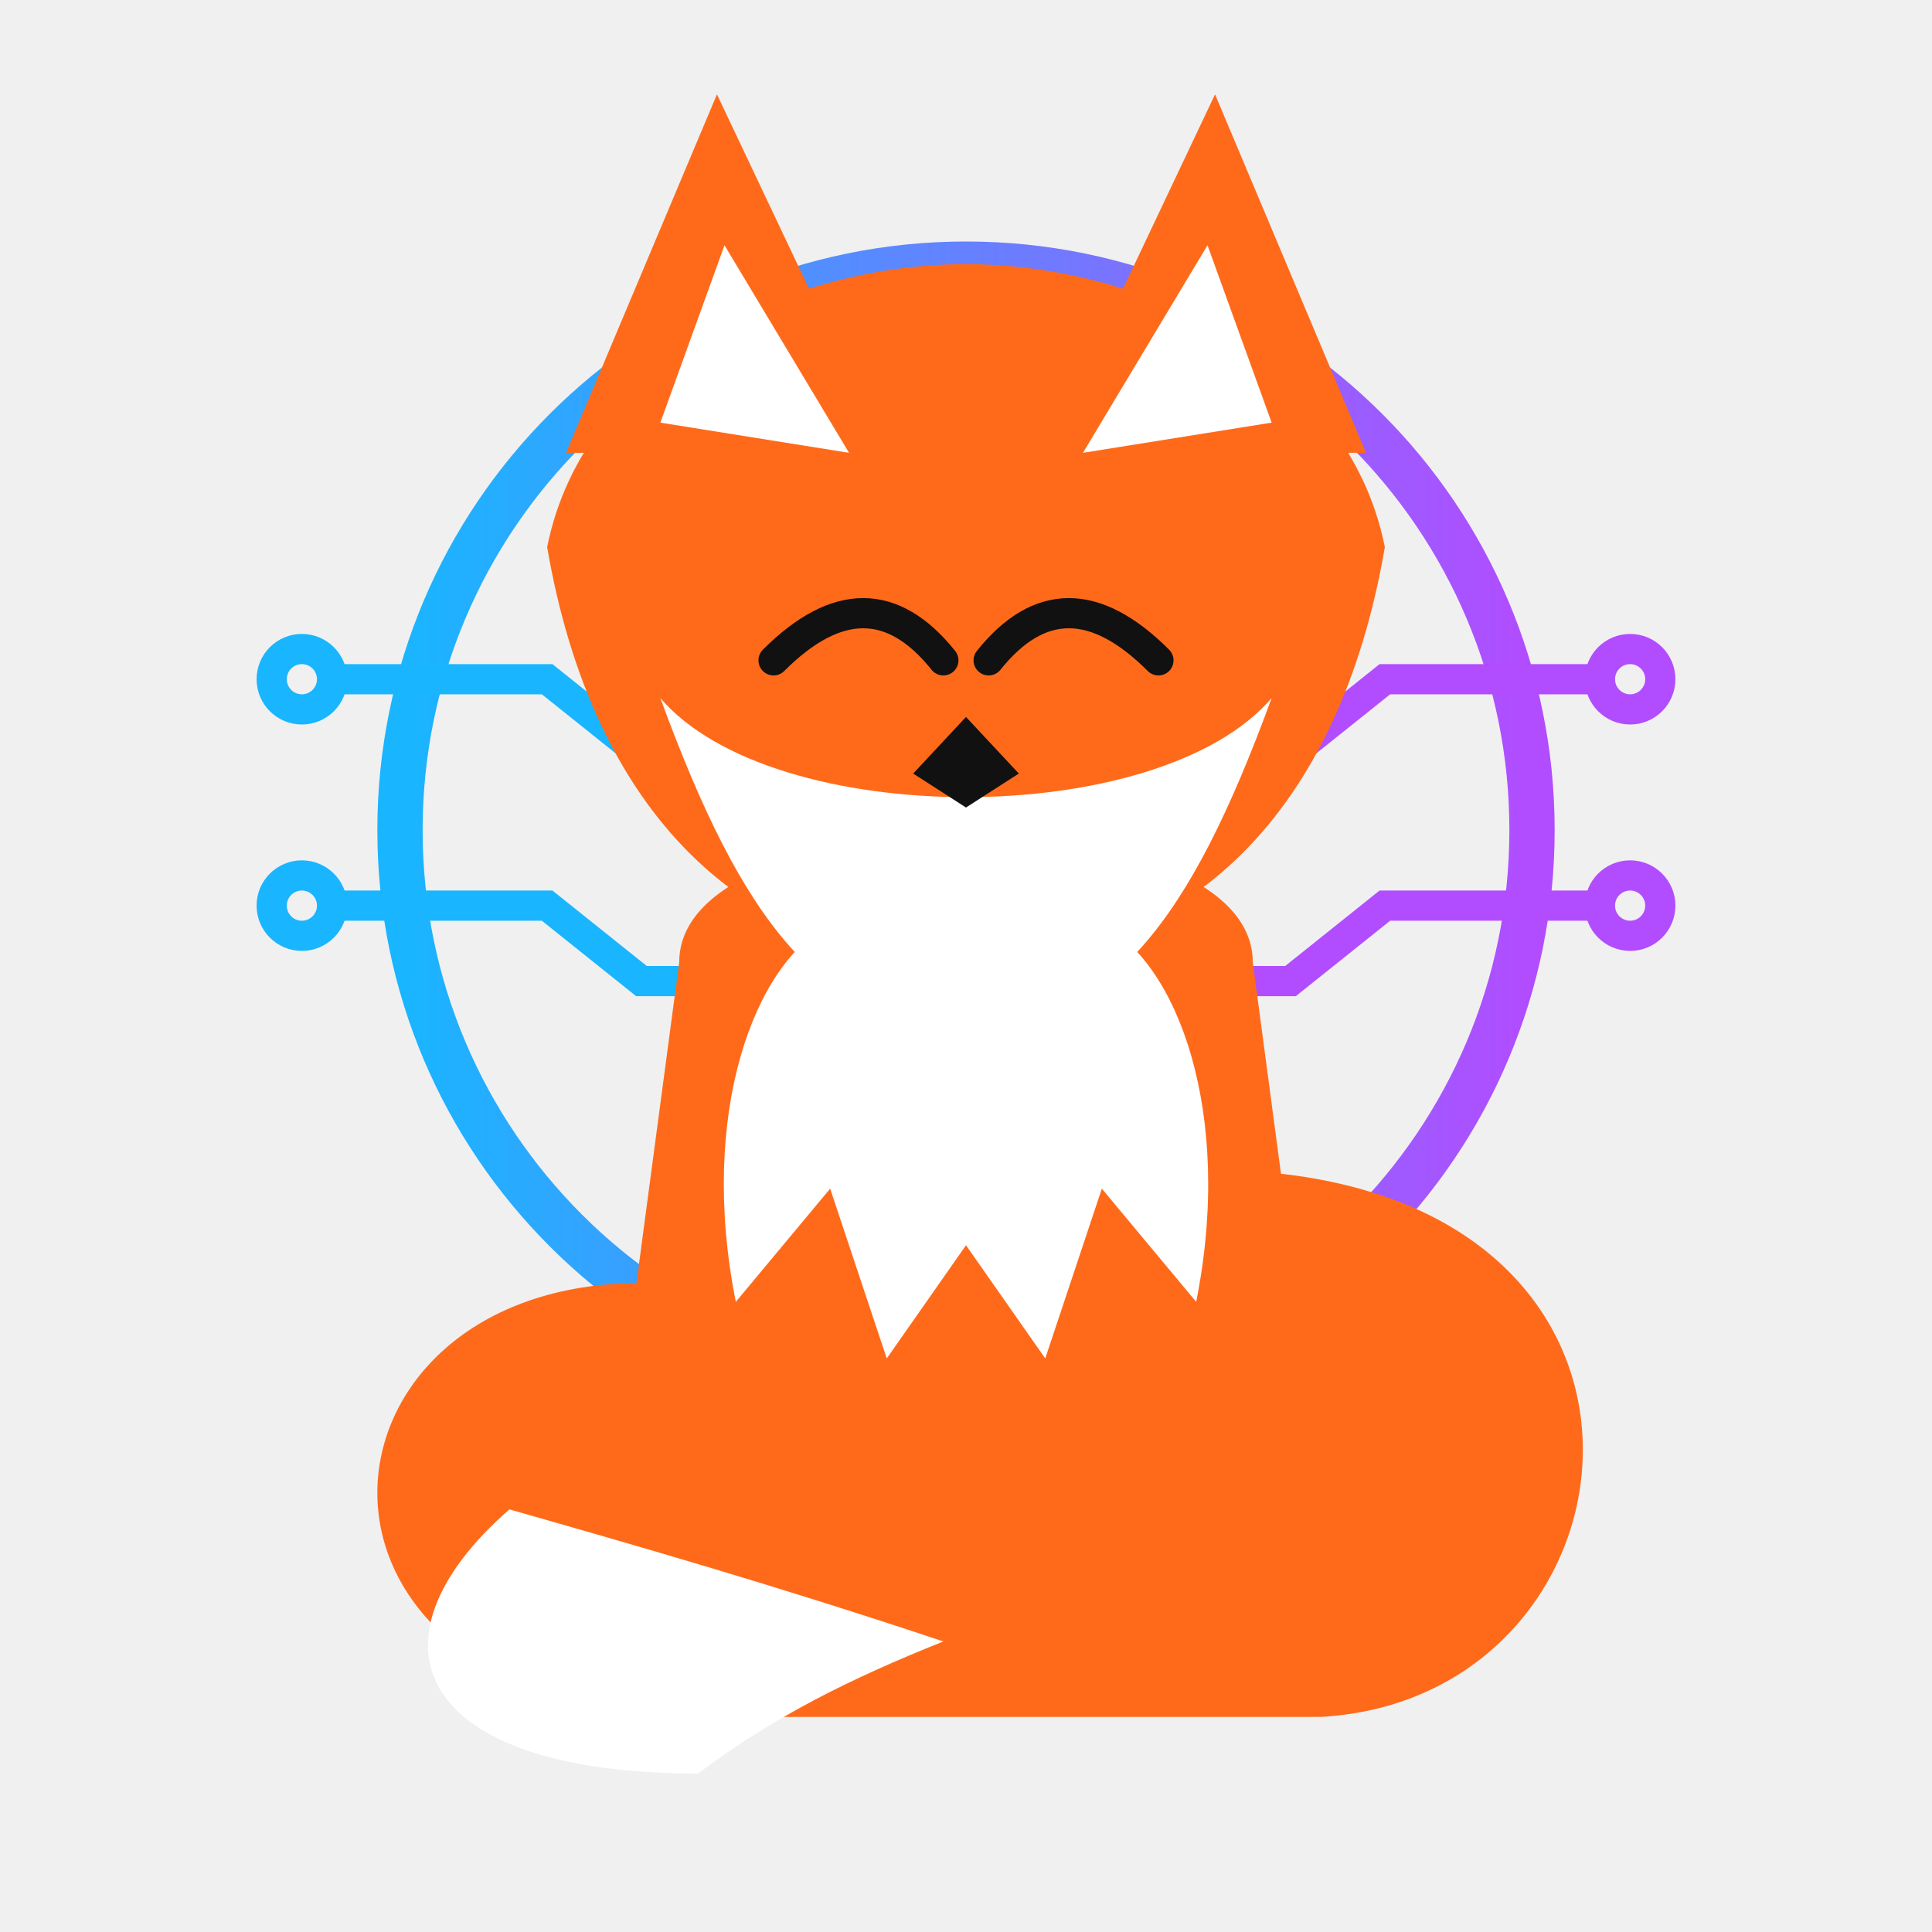
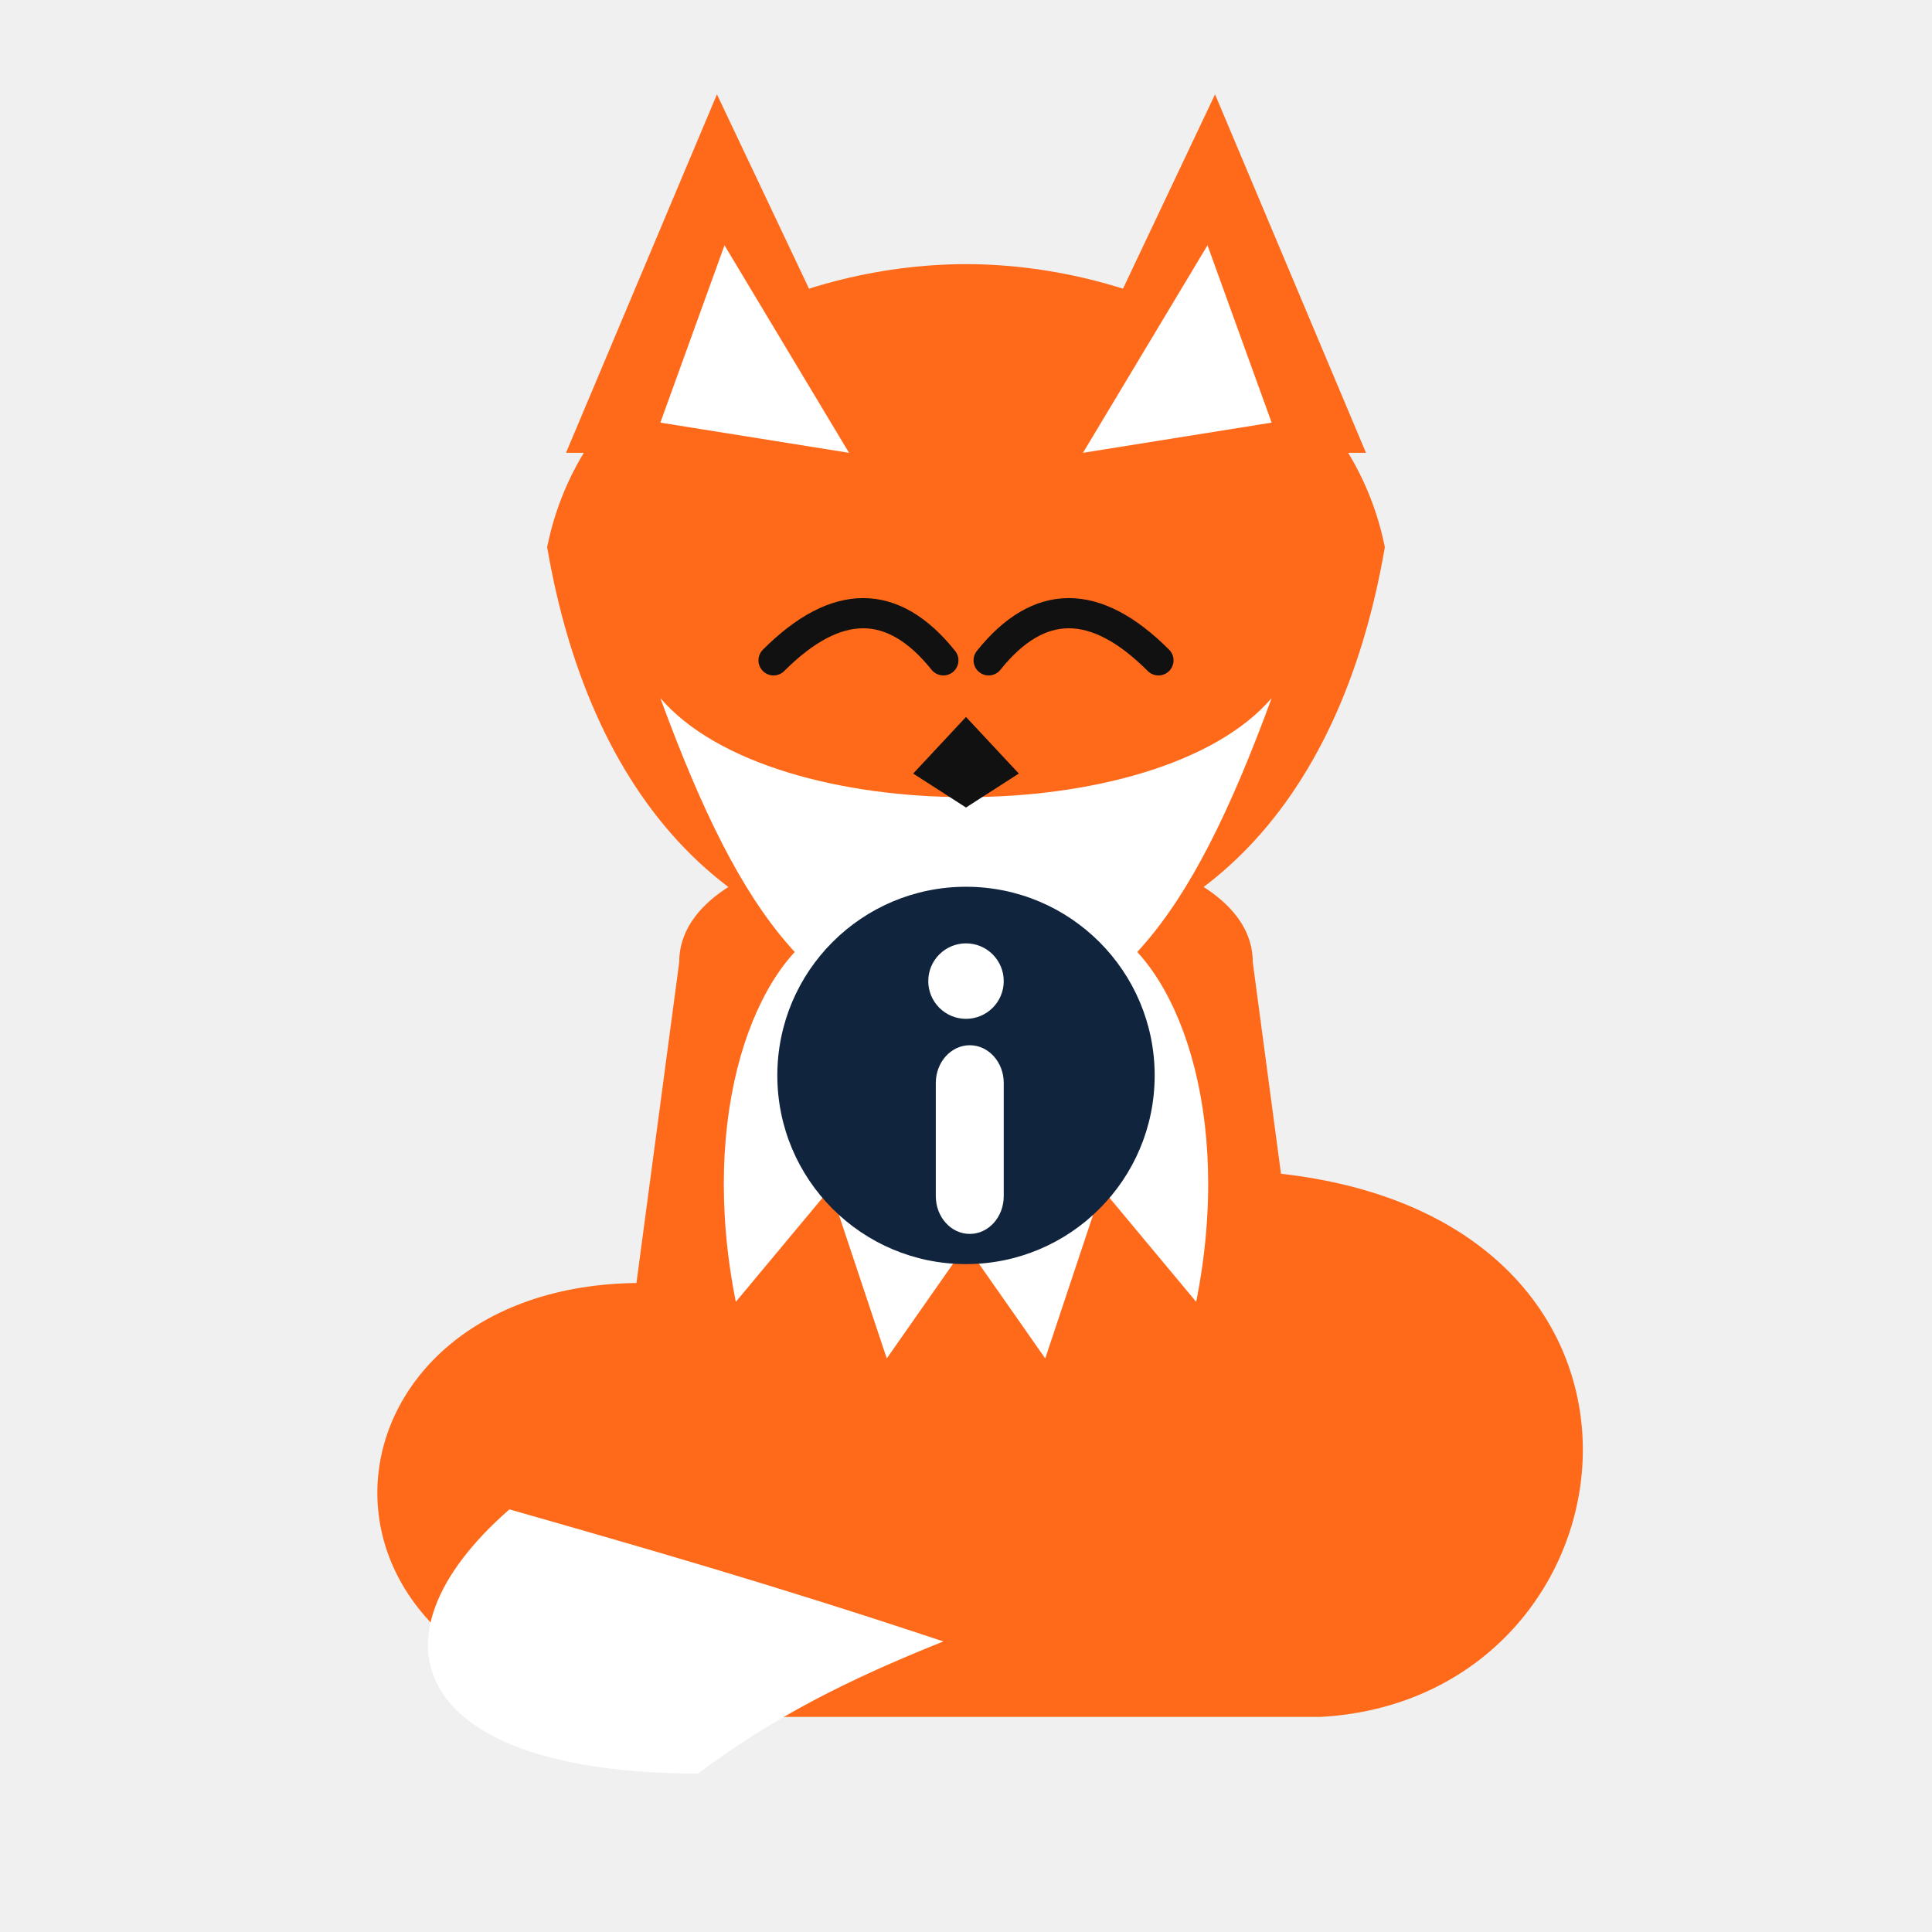
<svg xmlns="http://www.w3.org/2000/svg" viewBox="0 0 512 512">
-   <defs>
-     <linearGradient id="a" x1="0%" y1="0%" x2="100%" y2="0%">
-       <stop offset="0%" stop-color="#19b5ff" />
-       <stop offset="100%" stop-color="#b14dff" />
-     </linearGradient>
-   </defs>
  <g fill="#ff6a1a">
-     <circle cx="256" cy="220" r="150" fill="none" stroke="url(#a)" stroke-width="12" />
-     <g stroke="#19b5ff" stroke-width="8" fill="none" stroke-linecap="round">
-       <path d="M90 180h55l25 20h25" />
-       <circle cx="80" cy="180" r="8" />
-       <path d="M90 240h55l25 20h25" />
-       <circle cx="80" cy="240" r="8" />
-     </g>
-     <g stroke="#b14dff" stroke-width="8" fill="none" stroke-linecap="round">
-       <path d="M422 180h-55l-25 20h-25" />
-       <circle cx="432" cy="180" r="8" />
-       <path d="M422 240h-55l-25 20h-25" />
-       <circle cx="432" cy="240" r="8" />
-     </g>
    <path d="m150 120 40-95 45 95Zm212 0-40-95-45 95Z" />
    <path d="M145 145c10-50 65-75 111-75s101 25 111 75c-12 70-52 110-111 110s-99-40-111-110" />
    <path d="M180 255c0-45 152-45 152 0l18 135c0 45-188 45-188 0Z" />
    <ellipse cx="205" cy="390" rx="35" ry="45" />
    <ellipse cx="307" cy="390" rx="35" ry="45" />
    <path d="M170 340c-90 0-100 110 10 115h170c90-5 105-145-30-145-60 0-105 15-150 30" />
  </g>
  <path fill="#fff" d="m175 112 17-47 33 55Zm162 0-17-47-33 55Zm-162 73c30 35 132 35 162 0-22 60-42 85-81 90-39-5-59-30-81-90" />
  <path fill="#fff" d="M220 245c-20 10-35 50-25 100l25-30 15 45 21-30 21 30 15-45 25 30c10-50-5-90-25-100Zm-85 155c-40 35-25 70 50 70 20-15 40-25 65-35-45-15-80-25-115-35" />
  <path d="M205 175q25-25 45 0m12 0q20-25 45 0" stroke="#111" stroke-width="8" fill="none" stroke-linecap="round" />
  <path fill="#111" d="m256 190-14 15 14 9 14-9Z" />
+   <circle cx="256" cy="285" r="50" fill="#10253d" />
+   <circle cx="256" cy="260" r="10" fill="#fff" />
+   <rect x="248" y="277" width="18" height="50" rx="10" fill="#fff" />
</svg>
